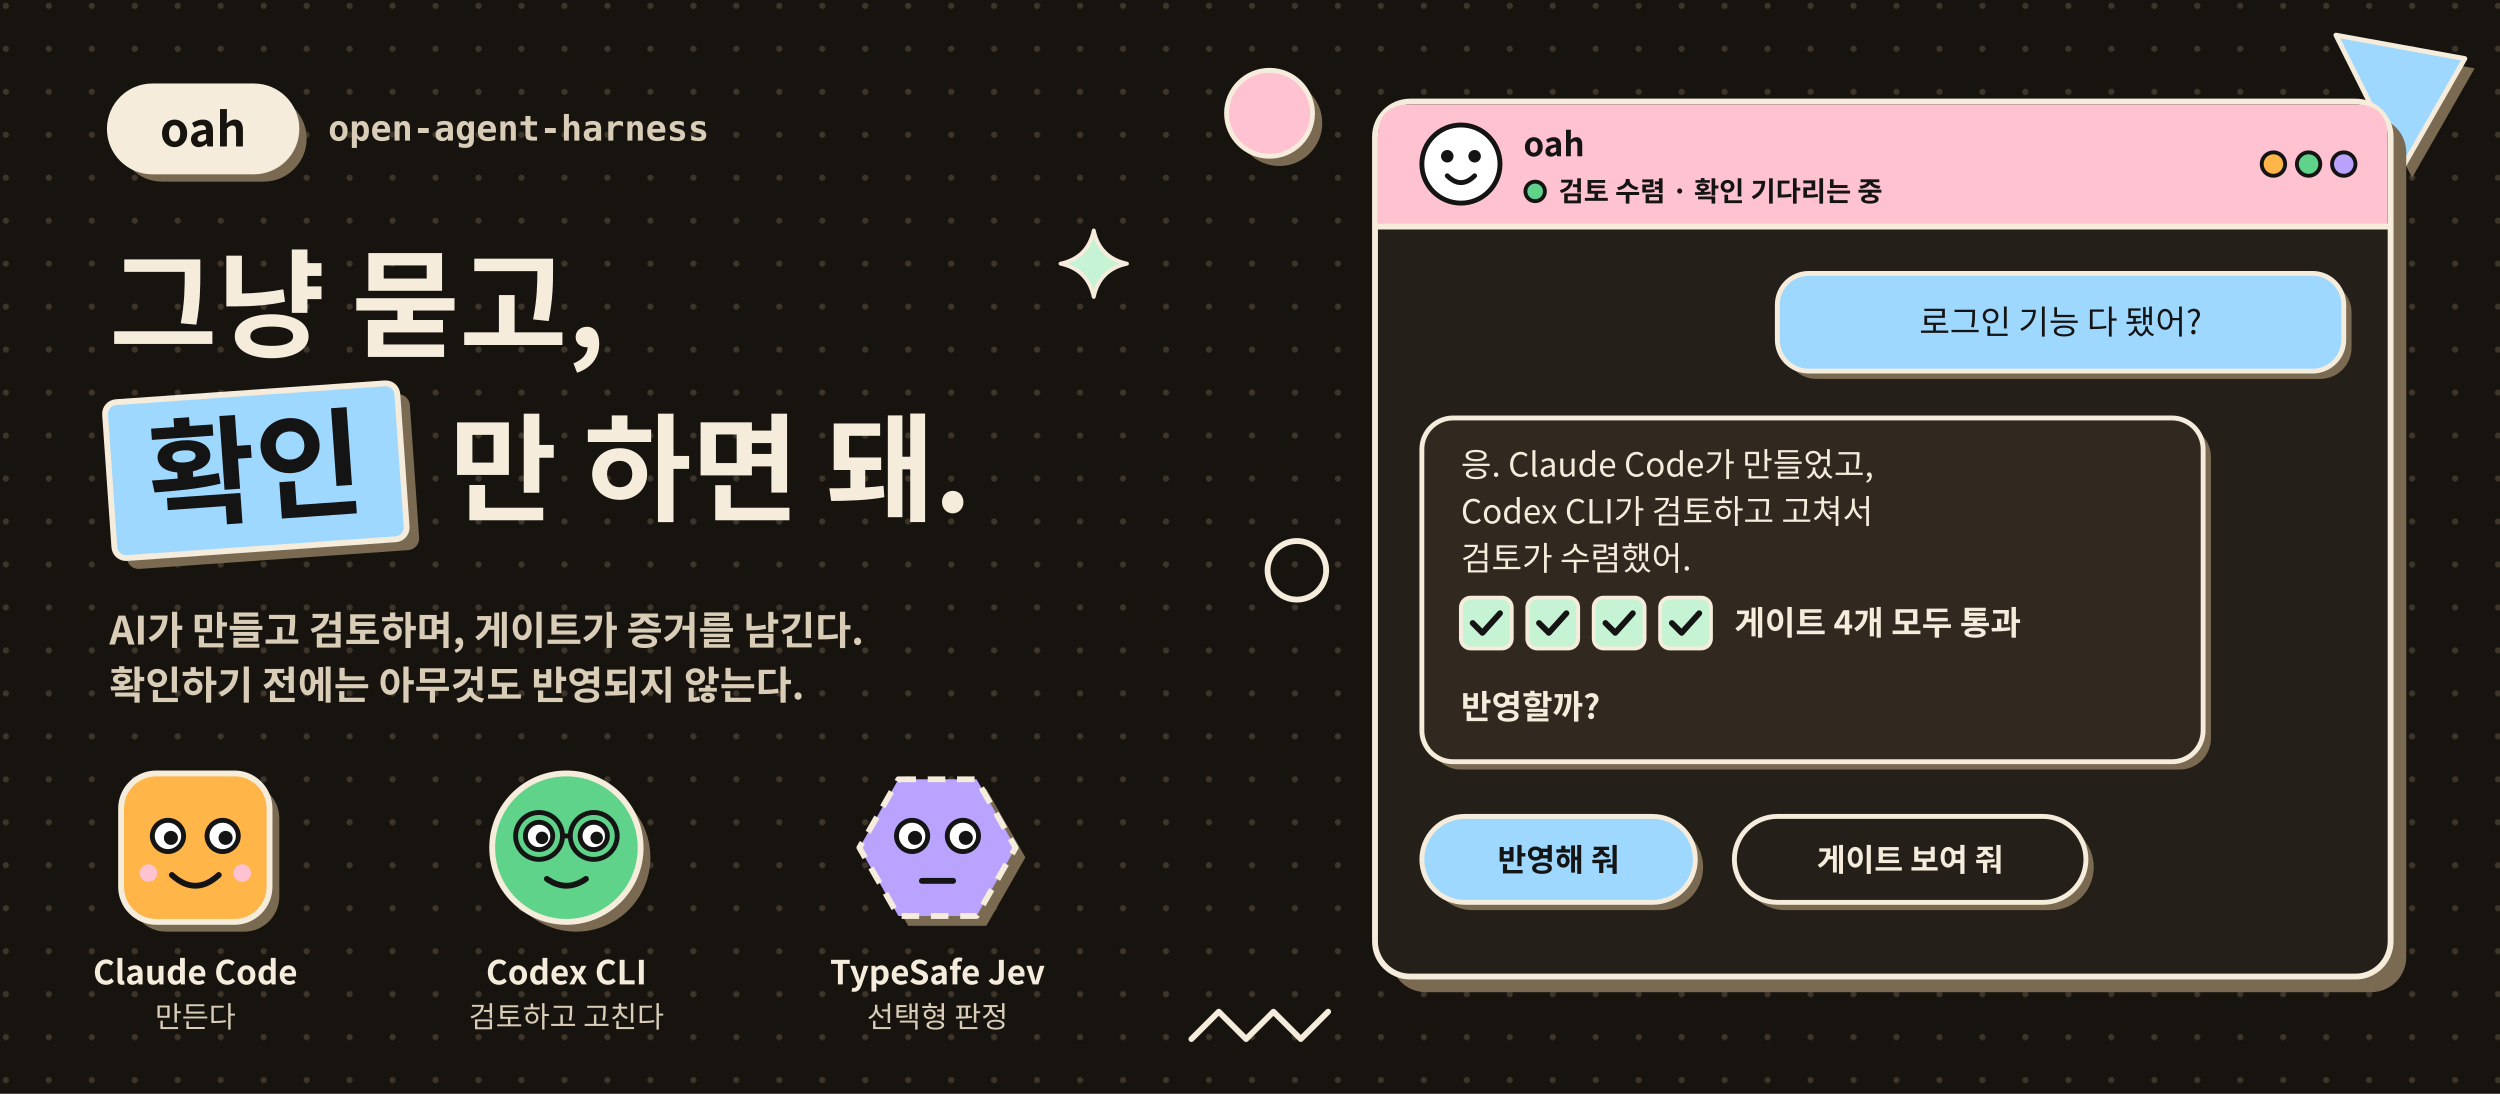
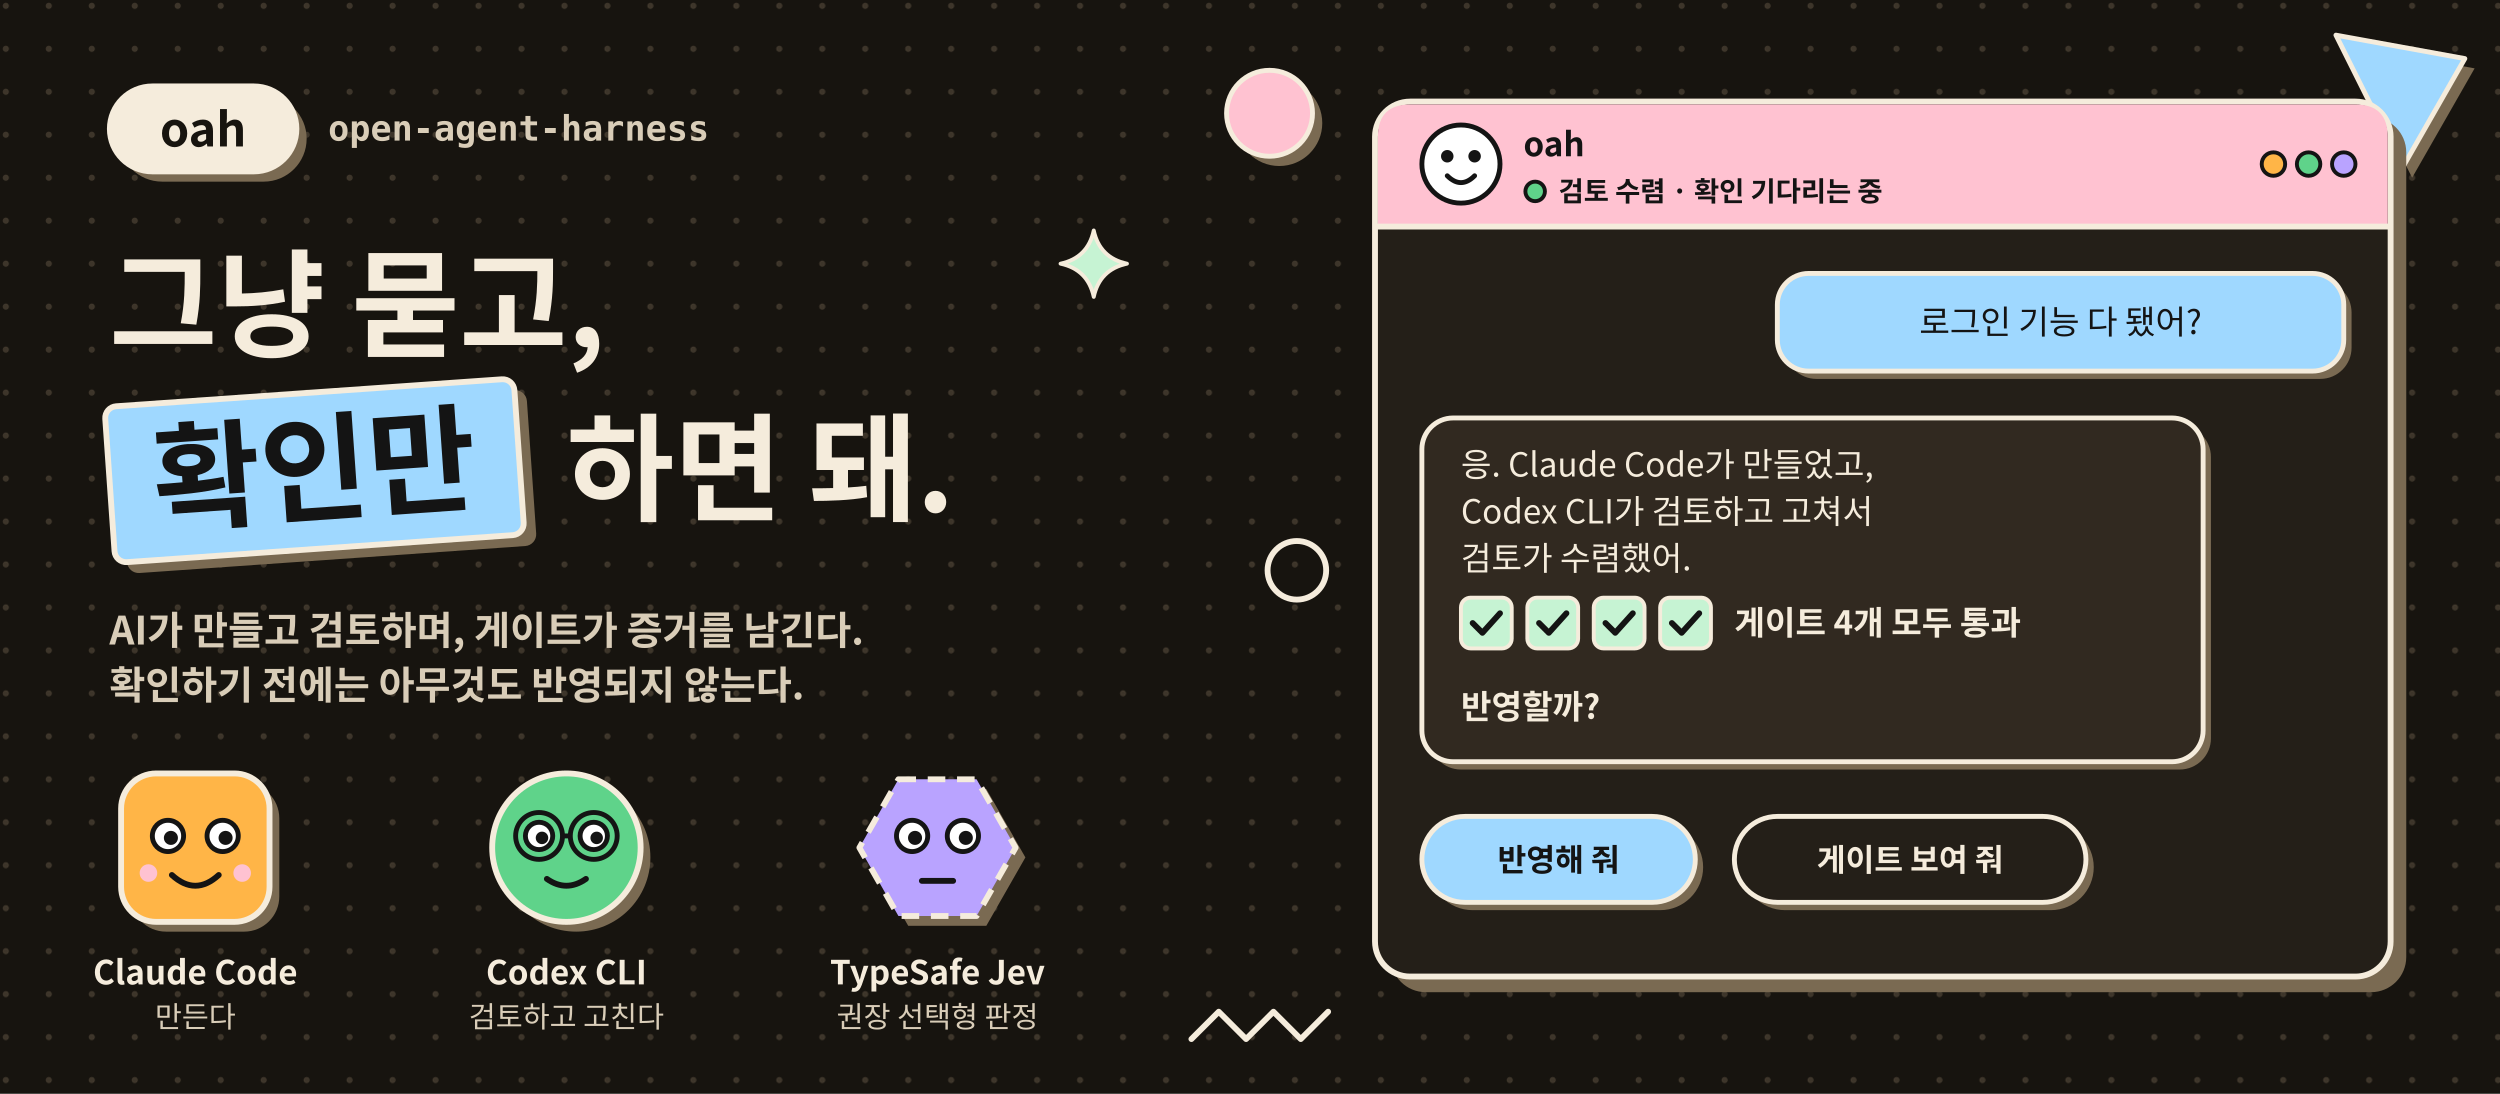
<svg xmlns="http://www.w3.org/2000/svg" viewBox="0 0 1280 560" role="img" aria-labelledby="banner-ko-dark-title banner-ko-dark-desc" id="banner-ko-dark-root">
  <defs>
    <style>#banner-ko-dark-root { font-family: "Apple SD Gothic Neo", "Malgun Gothic", "Noto Sans KR", "Noto Sans CJK KR", system-ui, -apple-system, "Segoe UI", sans-serif; color: #f5ecdc; }
      #banner-ko-dark-root .diagram-container { width: 100%; overflow-x: auto; }
      #banner-ko-dark-root .display { font-family: "Apple SD Gothic Neo", "Malgun Gothic", "Noto Sans KR", "Noto Sans CJK KR", "Arial Black", "Segoe UI Black", system-ui, -apple-system, "Segoe UI", sans-serif; font-size: 60px; font-weight: 800; }
      #banner-ko-dark-root .brand { font-family: "Apple SD Gothic Neo", "Malgun Gothic", "Noto Sans KR", "Noto Sans CJK KR", "Arial Black", "Segoe UI Black", system-ui, -apple-system, "Segoe UI", sans-serif; font-size: 24px; font-weight: 800; }
      #banner-ko-dark-root .mono { font-family: ui-monospace, "SFMono-Regular", Consolas, monospace; font-size: 18px; font-weight: 600; }
      #banner-ko-dark-root .tag { font-size: 20px; font-weight: 600; }
      #banner-ko-dark-root .name { font-size: 17px; font-weight: 800; }
      #banner-ko-dark-root .role { font-size: 15px; font-weight: 500; }
      #banner-ko-dark-root .status { font-size: 14px; font-weight: 600; }
      #banner-ko-dark-root .msg { font-size: 17px; font-weight: 500; }
      #banner-ko-dark-root .strong { font-size: 17px; font-weight: 800; }
      #banner-ko-dark-root .chip { font-size: 16px; font-weight: 700; }
      @media print {
#banner-ko-dark-root .diagram-container { overflow-x: visible; }
}</style>
    <pattern id="banner-ko-dark-dots" width="22" height="22" patternUnits="userSpaceOnUse">
      <circle cx="3" cy="3" r="1.6" fill="#3d352a" />
    </pattern>
  </defs>
  <rect x="0" y="0" width="1280" height="560" fill="#17140f" />
  <rect x="0" y="0" width="1280" height="560" fill="url(#banner-ko-dark-dots)" />
  <circle cx="655" cy="63" r="22" fill="#7a6a52" />
  <circle cx="650" cy="58" r="22" fill="#ffc2d1" stroke="#f5ecdc" stroke-width="2.5" />
  <polygon points="1201,23 1267,35 1235,91" fill="#7a6a52" />
  <polygon points="1196,18 1262,30 1230,86" fill="#9fd8ff" stroke="#f5ecdc" stroke-width="2.5" stroke-linejoin="round" />
  <circle cx="664" cy="292" r="15" fill="none" stroke="#f5ecdc" stroke-width="3" />
  <path d="M610 532 l14 -14 l14 14 l14 -14 l14 14 l14 -14" fill="none" stroke="#f5ecdc" stroke-width="3" stroke-linecap="round" stroke-linejoin="round" />
  <path d="M560 118 Q563 132 577 135 Q563 138 560 152 Q557 138 543 135 Q557 132 560 118 Z" fill="#c6f3d3" stroke="#f5ecdc" stroke-width="2" stroke-linejoin="round" />
  <rect x="61" y="49" width="96" height="44" rx="22" fill="#7a6a52" />
  <rect x="56" y="44" width="96" height="44" rx="22" fill="#f5ecdc" stroke="#f5ecdc" stroke-width="2.5" />
  <text x="104" y="75" class="brand" text-anchor="middle" fill="#17140f">oah</text>
  <text x="168" y="72" class="mono" text-anchor="start" fill="#d9cdb8">open-agent-harness</text>
  <text x="56" y="178" class="display" text-anchor="start" fill="#f5ecdc">그냥 묻고,</text>
-   <g transform="rotate(-4 131 241)">
-     <rect x="62" y="207" width="150" height="80" rx="6" fill="#7a6a52" />
-     <rect x="56" y="201" width="150" height="80" rx="6" fill="#9fd8ff" stroke="#f5ecdc" stroke-width="3" />
-     <text x="131" y="262" class="display" text-anchor="middle" fill="#141414">확인</text>
+   <g transform="rotate(-4 161 241)">
+     <rect x="62" y="207" width="210" height="80" rx="6" fill="#7a6a52" />
+     <rect x="56" y="201" width="210" height="80" rx="6" fill="#9fd8ff" stroke="#f5ecdc" stroke-width="3" />
+     <text x="161" y="262" class="display" text-anchor="middle" fill="#141414">확인만</text>
  </g>
-   <text x="230" y="262" class="display" text-anchor="start" fill="#f5ecdc">만 하면 돼.</text>
+   <text x="290" y="262" class="display" text-anchor="start" fill="#f5ecdc"> 하면 돼.</text>
  <text x="56" y="330" class="tag" text-anchor="start" fill="#d9cdb8">AI가 만들고 검토하며, 게이트가 증거를 남긴다.</text>
  <text x="56" y="358" class="tag" text-anchor="start" fill="#d9cdb8">확인하기 전에는 아무것도 반영되지 않는다.</text>
  <rect x="67" y="401" width="76" height="76" rx="18" fill="#7a6a52" />
  <rect x="62" y="396" width="76" height="76" rx="18" fill="#ffb547" stroke="#f5ecdc" stroke-width="3" />
  <circle cx="86" cy="428" r="8" fill="#ffffff" stroke="#141414" stroke-width="2.5" />
  <circle cx="87.5" cy="429" r="3.6" fill="#141414" />
  <circle cx="114" cy="428" r="8" fill="#ffffff" stroke="#141414" stroke-width="2.5" />
  <circle cx="115.5" cy="429" r="3.6" fill="#141414" />
  <circle cx="76" cy="447" r="4.5" fill="#ffc2d1" />
  <circle cx="124" cy="447" r="4.5" fill="#ffc2d1" />
  <path d="M88 448 Q100 459 112 448" fill="none" stroke="#141414" stroke-width="3" stroke-linecap="round" />
  <circle cx="295" cy="439" r="38" fill="#7a6a52" />
  <circle cx="290" cy="434" r="38" fill="#5fd38a" stroke="#f5ecdc" stroke-width="3" />
  <circle cx="276" cy="428" r="7" fill="#ffffff" stroke="#141414" stroke-width="2.5" />
  <circle cx="277.5" cy="429" r="3.2" fill="#141414" />
  <circle cx="304" cy="428" r="7" fill="#ffffff" stroke="#141414" stroke-width="2.5" />
  <circle cx="305.5" cy="429" r="3.2" fill="#141414" />
  <circle cx="276" cy="428" r="12" fill="none" stroke="#141414" stroke-width="2.5" />
  <circle cx="304" cy="428" r="12" fill="none" stroke="#141414" stroke-width="2.5" />
  <line x1="288" y1="428" x2="292" y2="428" stroke="#141414" stroke-width="2.5" />
  <path d="M280 450 Q290 457 300 450" fill="none" stroke="#141414" stroke-width="3" stroke-linecap="round" />
  <polygon points="465,404 505,404 525,439 505,474 465,474 445,439" fill="#7a6a52" />
  <polygon points="460,399 500,399 520,434 500,469 460,469 440,434" fill="#b9a3ff" stroke="#f5ecdc" stroke-width="3" stroke-dasharray="9 6" stroke-linejoin="round" />
  <circle cx="467" cy="428" r="8" fill="#ffffff" stroke="#141414" stroke-width="2.5" />
  <circle cx="468.5" cy="429" r="3.6" fill="#141414" />
  <circle cx="493" cy="428" r="8" fill="#ffffff" stroke="#141414" stroke-width="2.5" />
  <circle cx="494.5" cy="429" r="3.6" fill="#141414" />
  <line x1="472" y1="451" x2="488" y2="451" stroke="#141414" stroke-width="3" stroke-linecap="round" />
  <text x="100" y="504" class="name" text-anchor="middle" fill="#f5ecdc">Claude Code</text>
  <text x="100" y="526" class="role" text-anchor="middle" fill="#d9cdb8">만든다</text>
  <text x="290" y="504" class="name" text-anchor="middle" fill="#f5ecdc">Codex CLI</text>
  <text x="290" y="526" class="role" text-anchor="middle" fill="#d9cdb8">검토하고 고친다</text>
  <text x="480" y="504" class="name" text-anchor="middle" fill="#f5ecdc">TypeSafe Jev</text>
-   <text x="480" y="526" class="role" text-anchor="middle" fill="#d9cdb8">선택형 판정</text>
+   <text x="480" y="526" class="role" text-anchor="middle" fill="#d9cdb8">권장 선택형 판정</text>
  <rect x="712" y="60" width="520" height="448" rx="18" fill="#7a6a52" />
  <rect x="704" y="52" width="520" height="448" rx="18" fill="#241f18" stroke="#f5ecdc" stroke-width="3" />
  <path d="M705.5 70 Q705.5 53.5 722 53.5 L1206 53.5 Q1222.5 53.5 1222.5 70 L1222.5 116 L705.5 116 Z" fill="#ffc2d1" />
  <line x1="704" y1="116" x2="1224" y2="116" stroke="#f5ecdc" stroke-width="3" />
  <circle cx="748" cy="84" r="20" fill="#ffffff" stroke="#141414" stroke-width="2.5" />
  <circle cx="741" cy="80" r="3.2" fill="#141414" />
  <circle cx="755" cy="80" r="3.2" fill="#141414" />
  <path d="M741 90 Q748 97 755 90" fill="none" stroke="#141414" stroke-width="2.5" stroke-linecap="round" />
  <text x="780" y="80" class="name" text-anchor="start" fill="#141414">oah</text>
  <circle cx="786" cy="98" r="5" fill="#5fd38a" stroke="#141414" stroke-width="2" />
  <text x="798" y="103" class="status" text-anchor="start" fill="#141414">검토 수렴 · 확인 기다리는 중</text>
  <circle cx="1164" cy="84" r="6" fill="#ffb547" stroke="#141414" stroke-width="2" />
  <circle cx="1182" cy="84" r="6" fill="#5fd38a" stroke="#141414" stroke-width="2" />
  <circle cx="1200" cy="84" r="6" fill="#b9a3ff" stroke="#141414" stroke-width="2" />
  <rect x="914" y="144" width="290" height="50" rx="16" fill="#7a6a52" />
  <rect x="910" y="140" width="290" height="50" rx="16" fill="#9fd8ff" stroke="#f5ecdc" stroke-width="2.5" />
  <text x="1055" y="171" class="msg" text-anchor="middle" fill="#141414">로그인 기능 다 됐어?</text>
  <rect x="732" y="218" width="400" height="176" rx="16" fill="#7a6a52" />
  <rect x="728" y="214" width="400" height="176" rx="16" fill="#312920" stroke="#f5ecdc" stroke-width="2.5" />
  <text x="748" y="244" class="msg" text-anchor="start" fill="#f5ecdc">응. Claude Code가 만들었고,</text>
  <text x="748" y="268" class="msg" text-anchor="start" fill="#f5ecdc">Codex CLI가 검토하고 고쳐서</text>
  <text x="748" y="292" class="msg" text-anchor="start" fill="#f5ecdc">검토가 수렴했어.</text>
  <rect x="748" y="306" width="26" height="26" rx="5" fill="#c6f3d3" stroke="#f5ecdc" stroke-width="2" />
  <path d="M754 319 l5 5 l9 -10" fill="none" stroke="#141414" stroke-width="3" stroke-linecap="round" stroke-linejoin="round" />
  <rect x="782" y="306" width="26" height="26" rx="5" fill="#c6f3d3" stroke="#f5ecdc" stroke-width="2" />
  <path d="M788 319 l5 5 l9 -10" fill="none" stroke="#141414" stroke-width="3" stroke-linecap="round" stroke-linejoin="round" />
  <rect x="816" y="306" width="26" height="26" rx="5" fill="#c6f3d3" stroke="#f5ecdc" stroke-width="2" />
  <path d="M822 319 l5 5 l9 -10" fill="none" stroke="#141414" stroke-width="3" stroke-linecap="round" stroke-linejoin="round" />
  <rect x="850" y="306" width="26" height="26" rx="5" fill="#c6f3d3" stroke="#f5ecdc" stroke-width="2" />
  <path d="M856 319 l5 5 l9 -10" fill="none" stroke="#141414" stroke-width="3" stroke-linecap="round" stroke-linejoin="round" />
  <text x="888" y="325" class="strong" text-anchor="start" fill="#f5ecdc">게이트 4개 모두 통과</text>
  <text x="748" y="368" class="strong" text-anchor="start" fill="#f5ecdc">반영할까?</text>
  <rect x="732" y="422" width="140" height="44" rx="22" fill="#7a6a52" />
  <rect x="728" y="418" width="140" height="44" rx="22" fill="#9fd8ff" stroke="#f5ecdc" stroke-width="2.5" />
  <text x="798" y="446" class="chip" text-anchor="middle" fill="#141414">반영해 줘</text>
  <rect x="892" y="422" width="180" height="44" rx="22" fill="#7a6a52" />
  <rect x="888" y="418" width="180" height="44" rx="22" fill="#241f18" stroke="#f5ecdc" stroke-width="2.5" />
  <text x="978" y="446" class="chip" text-anchor="middle" fill="#f5ecdc">게이트 보여 줘</text>
</svg>
